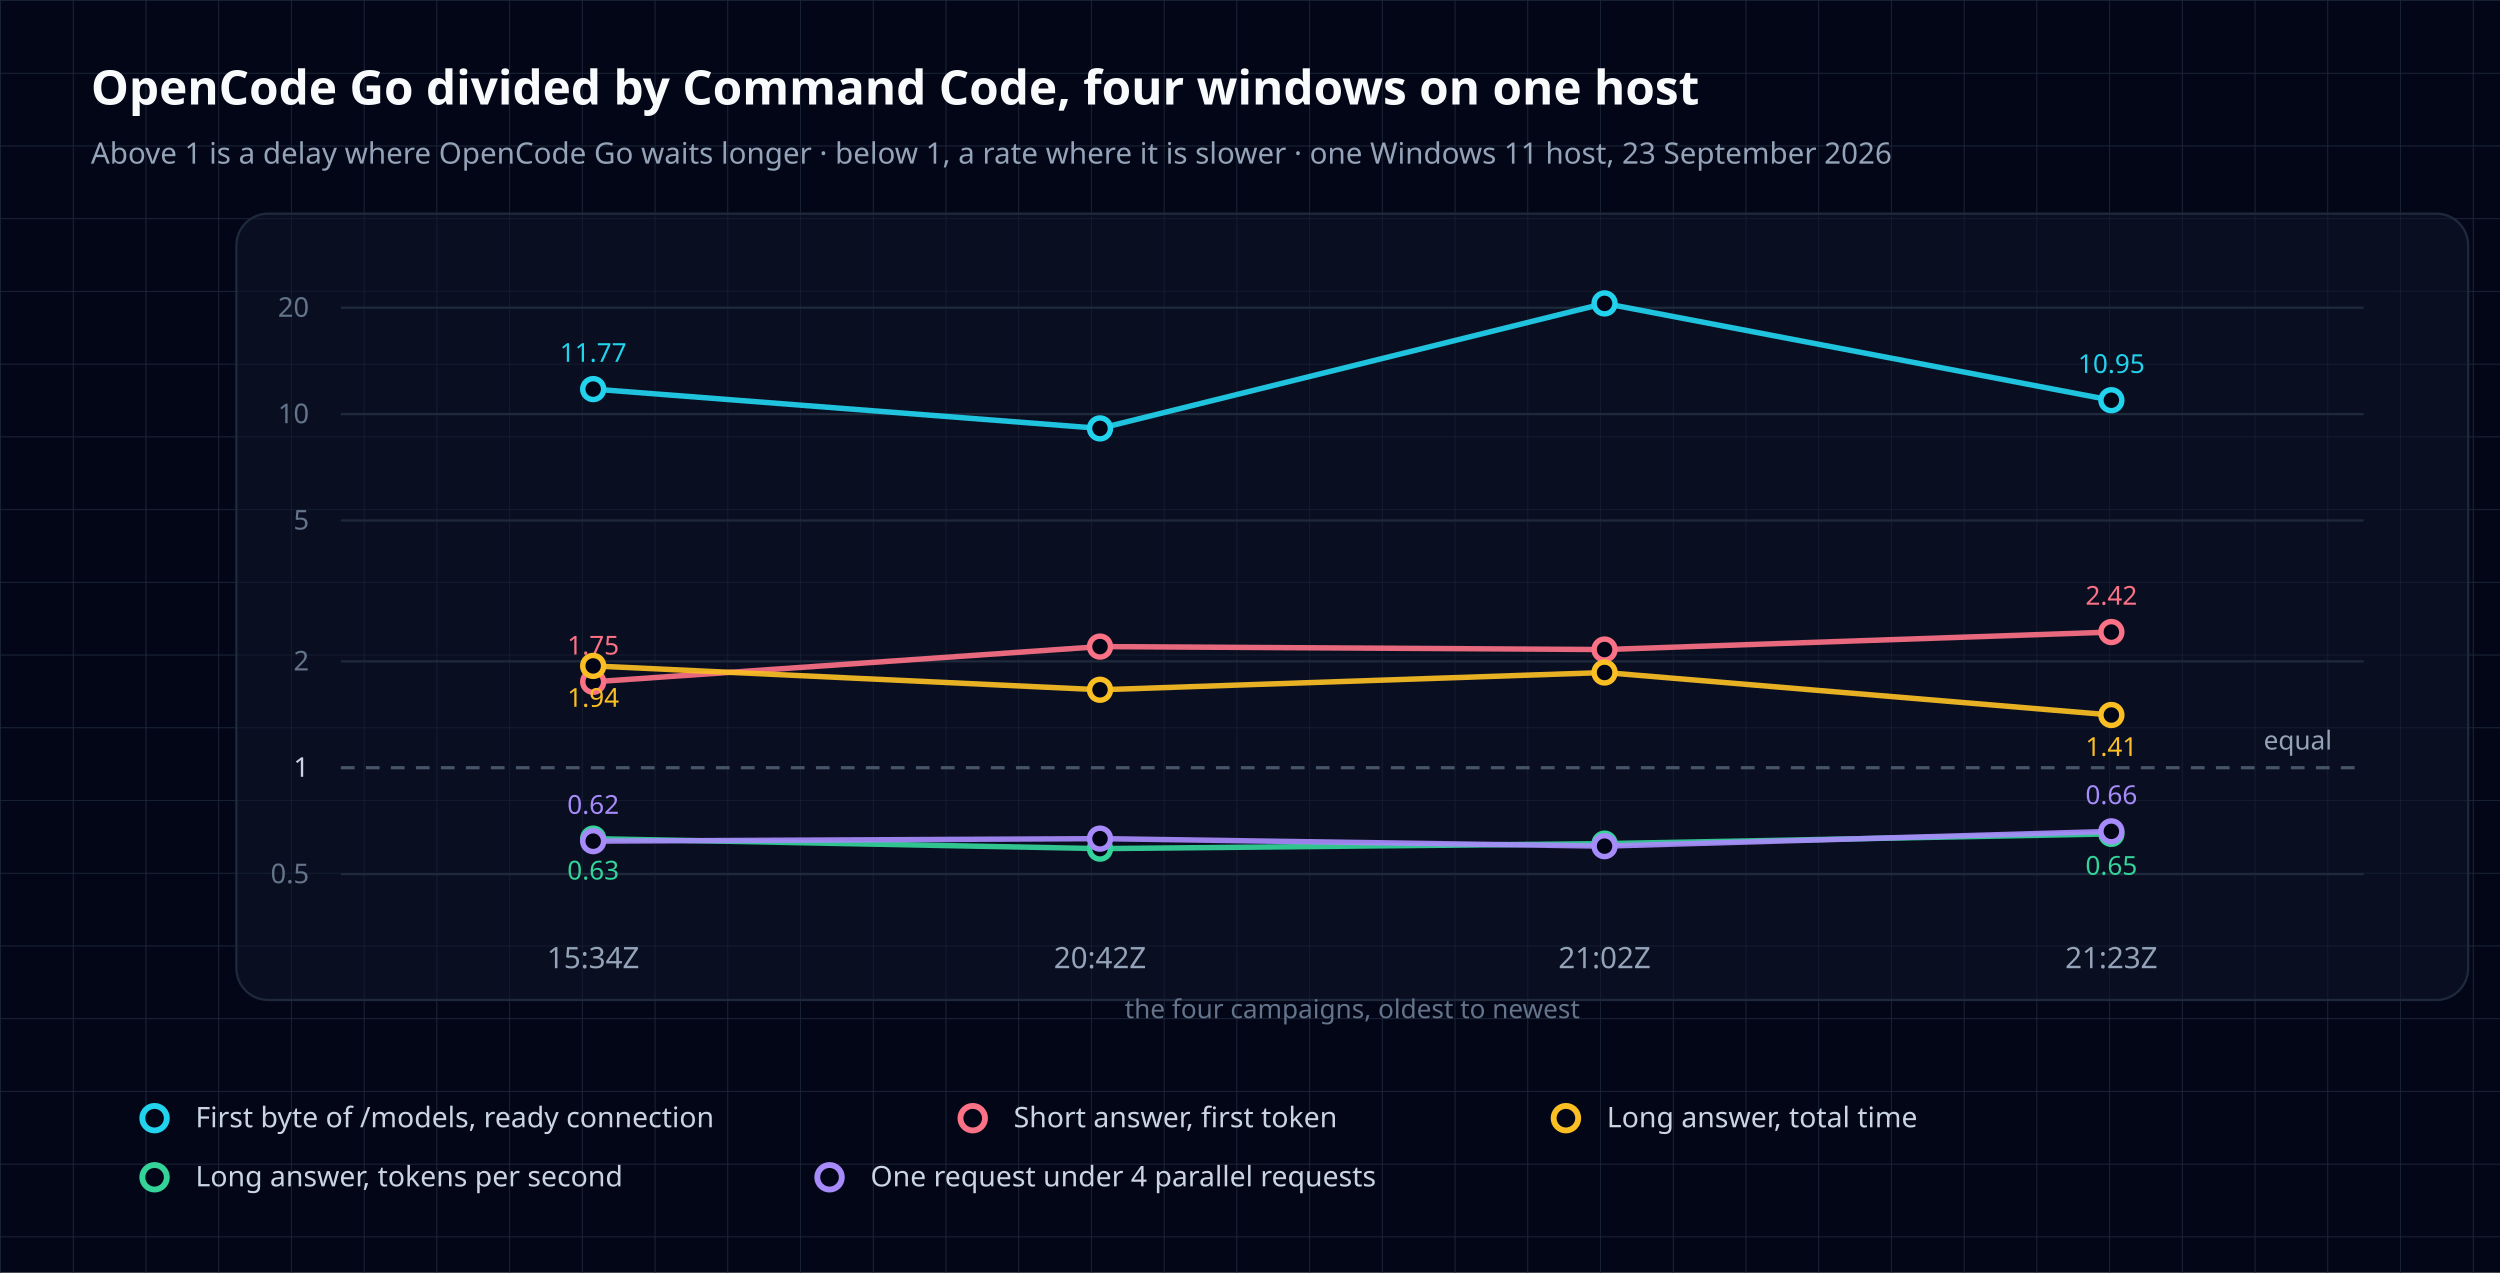
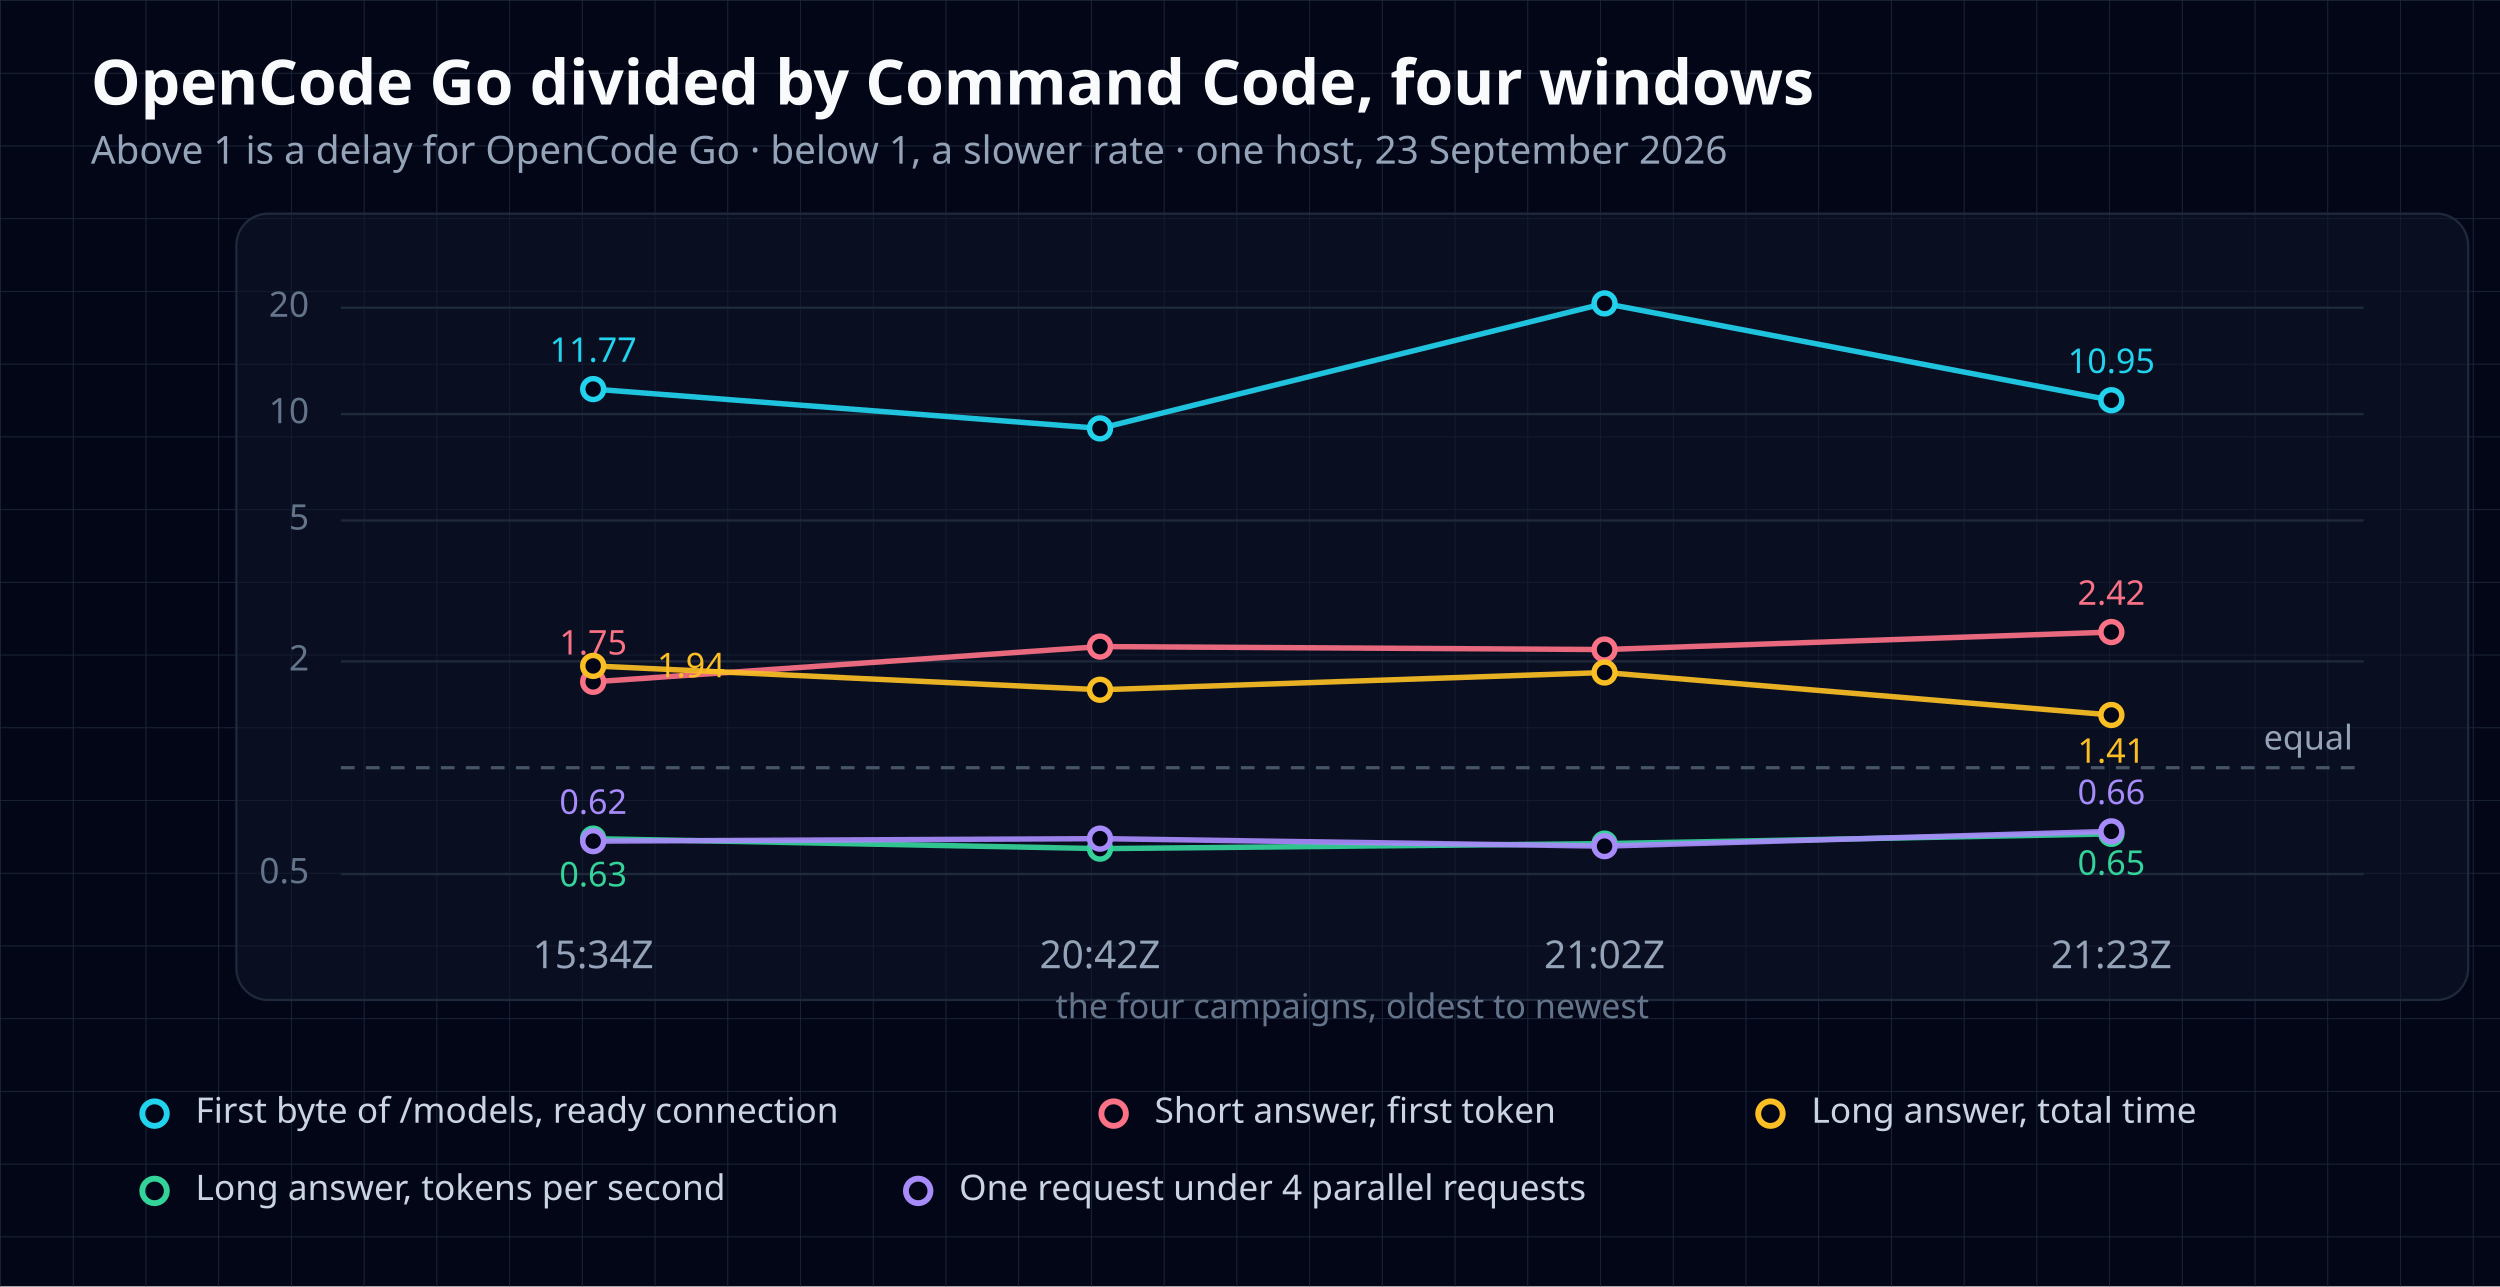
- <svg xmlns="http://www.w3.org/2000/svg" viewBox="0 0 1100 560" role="img" aria-labelledby="title desc">
+ <svg xmlns="http://www.w3.org/2000/svg" viewBox="0 0 1100 566" role="img" aria-labelledby="title desc">
  <defs>
    <pattern id="grid" width="32" height="32" patternUnits="userSpaceOnUse">
      <path d="M32 0H0V32" fill="none" stroke="#1e293b" stroke-width=".7" />
    </pattern>
  </defs>
-   <rect width="1100" height="560" fill="#020617" />
-   <rect width="1100" height="560" fill="url(#grid)" />
-   <text x="40" y="46" fill="#f8fafc" font-family="system-ui,sans-serif" font-size="21" font-weight="700">OpenCode Go divided by Command Code, four windows on one host</text>
-   <text x="40" y="72" fill="#94a3b8" font-family="system-ui,sans-serif" font-size="13">Above 1 is a delay where OpenCode Go waits longer · below 1, a rate where it is slower · one Windows 11 host, 23 September 2026</text>
+   <rect width="1100" height="566" fill="#020617" />
+   <rect width="1100" height="566" fill="url(#grid)" />
+   <text x="40" y="46" fill="#f8fafc" font-family="system-ui,sans-serif" font-size="27.5" font-weight="700">OpenCode Go divided by Command Code, four windows</text>
+   <text x="40" y="72" fill="#94a3b8" font-family="system-ui,sans-serif" font-size="17">Above 1 is a delay for OpenCode Go · below 1, a slower rate · one host, 23 September 2026</text>
  <rect x="104" y="94" width="982" height="346" rx="14" fill="#0f172a" fill-opacity=".55" stroke="#1e293b" />
  <line x1="150" y1="384.6" x2="1040" y2="384.6" stroke="#1e293b" stroke-width="1" />
-   <text x="136" y="388.6" fill="#64748b" font-family="system-ui,sans-serif" font-size="12" text-anchor="end">0.5</text>
+   <text x="136" y="388.6" fill="#64748b" font-family="system-ui,sans-serif" font-size="15.5" text-anchor="end">0.5</text>
  <line x1="150" y1="337.8" x2="1040" y2="337.8" stroke="#475569" stroke-width="1.4" stroke-dasharray="6 5" />
-   <text x="136" y="341.8" fill="#cbd5e1" font-family="system-ui,sans-serif" font-size="12" text-anchor="end">1</text>
  <line x1="150" y1="291.0" x2="1040" y2="291.0" stroke="#1e293b" stroke-width="1" />
-   <text x="136" y="295.0" fill="#64748b" font-family="system-ui,sans-serif" font-size="12" text-anchor="end">2</text>
+   <text x="136" y="295.0" fill="#64748b" font-family="system-ui,sans-serif" font-size="15.5" text-anchor="end">2</text>
  <line x1="150" y1="229.0" x2="1040" y2="229.0" stroke="#1e293b" stroke-width="1" />
-   <text x="136" y="233.0" fill="#64748b" font-family="system-ui,sans-serif" font-size="12" text-anchor="end">5</text>
+   <text x="136" y="233.0" fill="#64748b" font-family="system-ui,sans-serif" font-size="15.5" text-anchor="end">5</text>
  <line x1="150" y1="182.2" x2="1040" y2="182.2" stroke="#1e293b" stroke-width="1" />
-   <text x="136" y="186.2" fill="#64748b" font-family="system-ui,sans-serif" font-size="12" text-anchor="end">10</text>
+   <text x="136" y="186.2" fill="#64748b" font-family="system-ui,sans-serif" font-size="15.5" text-anchor="end">10</text>
  <line x1="150" y1="135.4" x2="1040" y2="135.4" stroke="#1e293b" stroke-width="1" />
-   <text x="136" y="139.4" fill="#64748b" font-family="system-ui,sans-serif" font-size="12" text-anchor="end">20</text>
-   <text x="996" y="329.8" fill="#94a3b8" font-family="system-ui,sans-serif" font-size="11.5">equal</text>
-   <text x="261" y="426" fill="#94a3b8" font-family="system-ui,sans-serif" font-size="13" text-anchor="middle">15:34Z</text>
-   <text x="484" y="426" fill="#94a3b8" font-family="system-ui,sans-serif" font-size="13" text-anchor="middle">20:42Z</text>
-   <text x="706" y="426" fill="#94a3b8" font-family="system-ui,sans-serif" font-size="13" text-anchor="middle">21:02Z</text>
-   <text x="929" y="426" fill="#94a3b8" font-family="system-ui,sans-serif" font-size="13" text-anchor="middle">21:23Z</text>
-   <text x="595" y="448" fill="#64748b" font-family="system-ui,sans-serif" font-size="11.5" text-anchor="middle">the four campaigns, oldest to newest</text>
+   <text x="136" y="139.4" fill="#64748b" font-family="system-ui,sans-serif" font-size="15.5" text-anchor="end">20</text>
+   <text x="996" y="329.8" fill="#94a3b8" font-family="system-ui,sans-serif" font-size="15">equal</text>
+   <text x="261" y="426" fill="#94a3b8" font-family="system-ui,sans-serif" font-size="17" text-anchor="middle">15:34Z</text>
+   <text x="484" y="426" fill="#94a3b8" font-family="system-ui,sans-serif" font-size="17" text-anchor="middle">20:42Z</text>
+   <text x="706" y="426" fill="#94a3b8" font-family="system-ui,sans-serif" font-size="17" text-anchor="middle">21:02Z</text>
+   <text x="929" y="426" fill="#94a3b8" font-family="system-ui,sans-serif" font-size="17" text-anchor="middle">21:23Z</text>
+   <text x="595" y="448" fill="#64748b" font-family="system-ui,sans-serif" font-size="15" text-anchor="middle">the four campaigns, oldest to newest</text>
  <polyline points="261,171.2 484,188.5 706,133.5 929,176.1" fill="none" stroke="#22d3ee" stroke-width="2.4" stroke-opacity=".92" />
  <circle cx="261" cy="171.2" r="4.6" fill="#020617" stroke="#22d3ee" stroke-width="2.4" />
  <circle cx="484" cy="188.5" r="4.6" fill="#020617" stroke="#22d3ee" stroke-width="2.4" />
  <circle cx="706" cy="133.5" r="4.6" fill="#020617" stroke="#22d3ee" stroke-width="2.4" />
  <circle cx="929" cy="176.1" r="4.6" fill="#020617" stroke="#22d3ee" stroke-width="2.4" />
-   <text x="261" y="159.2" fill="#22d3ee" font-family="system-ui,sans-serif" font-size="11.5" text-anchor="middle">11.77</text>
-   <text x="929" y="164.1" fill="#22d3ee" font-family="system-ui,sans-serif" font-size="11.5" text-anchor="middle">10.95</text>
+   <text x="261" y="159.2" fill="#22d3ee" font-family="system-ui,sans-serif" font-size="15" text-anchor="middle">11.77</text>
+   <text x="929" y="164.1" fill="#22d3ee" font-family="system-ui,sans-serif" font-size="15" text-anchor="middle">10.95</text>
  <polyline points="261,300.0 484,284.5 706,285.8 929,278.1" fill="none" stroke="#fb7185" stroke-width="2.4" stroke-opacity=".92" />
  <circle cx="261" cy="300.0" r="4.6" fill="#020617" stroke="#fb7185" stroke-width="2.4" />
  <circle cx="484" cy="284.5" r="4.6" fill="#020617" stroke="#fb7185" stroke-width="2.4" />
  <circle cx="706" cy="285.8" r="4.6" fill="#020617" stroke="#fb7185" stroke-width="2.4" />
  <circle cx="929" cy="278.1" r="4.6" fill="#020617" stroke="#fb7185" stroke-width="2.4" />
-   <text x="261" y="288.0" fill="#fb7185" font-family="system-ui,sans-serif" font-size="11.5" text-anchor="middle">1.75</text>
-   <text x="929" y="266.1" fill="#fb7185" font-family="system-ui,sans-serif" font-size="11.5" text-anchor="middle">2.42</text>
+   <text x="261" y="288.0" fill="#fb7185" font-family="system-ui,sans-serif" font-size="15" text-anchor="middle">1.75</text>
+   <text x="929" y="266.1" fill="#fb7185" font-family="system-ui,sans-serif" font-size="15" text-anchor="middle">2.42</text>
  <polyline points="261,293.0 484,303.5 706,295.9 929,314.6" fill="none" stroke="#fbbf24" stroke-width="2.4" stroke-opacity=".92" />
  <circle cx="261" cy="293.0" r="4.6" fill="#020617" stroke="#fbbf24" stroke-width="2.4" />
  <circle cx="484" cy="303.5" r="4.6" fill="#020617" stroke="#fbbf24" stroke-width="2.4" />
  <circle cx="706" cy="295.9" r="4.6" fill="#020617" stroke="#fbbf24" stroke-width="2.4" />
  <circle cx="929" cy="314.6" r="4.6" fill="#020617" stroke="#fbbf24" stroke-width="2.4" />
-   <text x="261" y="311.0" fill="#fbbf24" font-family="system-ui,sans-serif" font-size="11.5" text-anchor="middle">1.94</text>
-   <text x="929" y="332.6" fill="#fbbf24" font-family="system-ui,sans-serif" font-size="11.5" text-anchor="middle">1.41</text>
+   <text x="304" y="298" fill="#fbbf24" font-family="system-ui,sans-serif" font-size="15" text-anchor="middle">1.94</text>
+   <text x="929" y="335.6" fill="#fbbf24" font-family="system-ui,sans-serif" font-size="15" text-anchor="middle">1.41</text>
  <polyline points="261,369.0 484,373.4 706,371.2 929,366.9" fill="none" stroke="#34d399" stroke-width="2.4" stroke-opacity=".92" />
  <circle cx="261" cy="369.0" r="4.6" fill="#020617" stroke="#34d399" stroke-width="2.4" />
  <circle cx="484" cy="373.4" r="4.6" fill="#020617" stroke="#34d399" stroke-width="2.4" />
  <circle cx="706" cy="371.2" r="4.6" fill="#020617" stroke="#34d399" stroke-width="2.4" />
  <circle cx="929" cy="366.9" r="4.6" fill="#020617" stroke="#34d399" stroke-width="2.4" />
-   <text x="261" y="387.0" fill="#34d399" font-family="system-ui,sans-serif" font-size="11.5" text-anchor="middle">0.63</text>
-   <text x="929" y="384.9" fill="#34d399" font-family="system-ui,sans-serif" font-size="11.5" text-anchor="middle">0.65</text>
+   <text x="261" y="390.0" fill="#34d399" font-family="system-ui,sans-serif" font-size="15" text-anchor="middle">0.63</text>
+   <text x="929" y="384.9" fill="#34d399" font-family="system-ui,sans-serif" font-size="15" text-anchor="middle">0.65</text>
  <polyline points="261,370.1 484,369.0 706,372.3 929,365.8" fill="none" stroke="#a78bfa" stroke-width="2.4" stroke-opacity=".92" />
  <circle cx="261" cy="370.1" r="4.6" fill="#020617" stroke="#a78bfa" stroke-width="2.4" />
  <circle cx="484" cy="369.0" r="4.6" fill="#020617" stroke="#a78bfa" stroke-width="2.4" />
  <circle cx="706" cy="372.3" r="4.6" fill="#020617" stroke="#a78bfa" stroke-width="2.4" />
  <circle cx="929" cy="365.8" r="4.6" fill="#020617" stroke="#a78bfa" stroke-width="2.4" />
-   <text x="261" y="358.1" fill="#a78bfa" font-family="system-ui,sans-serif" font-size="11.5" text-anchor="middle">0.62</text>
-   <text x="929" y="353.8" fill="#a78bfa" font-family="system-ui,sans-serif" font-size="11.5" text-anchor="middle">0.66</text>
-   <circle cx="68" cy="492" r="5.4" fill="none" stroke="#22d3ee" stroke-width="2.6" />
-   <text x="86" y="496" fill="#cbd5e1" font-family="system-ui,sans-serif" font-size="12.5">First byte of /models, ready connection</text>
-   <circle cx="428" cy="492" r="5.4" fill="none" stroke="#fb7185" stroke-width="2.6" />
-   <text x="446" y="496" fill="#cbd5e1" font-family="system-ui,sans-serif" font-size="12.5">Short answer, first token</text>
-   <circle cx="689" cy="492" r="5.4" fill="none" stroke="#fbbf24" stroke-width="2.6" />
-   <text x="707" y="496" fill="#cbd5e1" font-family="system-ui,sans-serif" font-size="12.5">Long answer, total time</text>
-   <circle cx="68" cy="518" r="5.4" fill="none" stroke="#34d399" stroke-width="2.6" />
-   <text x="86" y="522" fill="#cbd5e1" font-family="system-ui,sans-serif" font-size="12.5">Long answer, tokens per second</text>
-   <circle cx="365" cy="518" r="5.4" fill="none" stroke="#a78bfa" stroke-width="2.6" />
-   <text x="383" y="522" fill="#cbd5e1" font-family="system-ui,sans-serif" font-size="12.5">One request under 4 parallel requests</text>
+   <text x="261" y="358.1" fill="#a78bfa" font-family="system-ui,sans-serif" font-size="15" text-anchor="middle">0.62</text>
+   <text x="929" y="353.8" fill="#a78bfa" font-family="system-ui,sans-serif" font-size="15" text-anchor="middle">0.66</text>
+   <circle cx="68" cy="490" r="5.4" fill="none" stroke="#22d3ee" stroke-width="2.6" />
+   <text x="86" y="494" fill="#cbd5e1" font-family="system-ui,sans-serif" font-size="15.5">First byte of /models, ready connection</text>
+   <circle cx="490" cy="490" r="5.4" fill="none" stroke="#fb7185" stroke-width="2.6" />
+   <text x="508" y="494" fill="#cbd5e1" font-family="system-ui,sans-serif" font-size="15.5">Short answer, first token</text>
+   <circle cx="779" cy="490" r="5.4" fill="none" stroke="#fbbf24" stroke-width="2.6" />
+   <text x="797" y="494" fill="#cbd5e1" font-family="system-ui,sans-serif" font-size="15.5">Long answer, total time</text>
+   <circle cx="68" cy="524" r="5.4" fill="none" stroke="#34d399" stroke-width="2.6" />
+   <text x="86" y="528" fill="#cbd5e1" font-family="system-ui,sans-serif" font-size="15.5">Long answer, tokens per second</text>
+   <circle cx="404" cy="524" r="5.4" fill="none" stroke="#a78bfa" stroke-width="2.6" />
+   <text x="422" y="528" fill="#cbd5e1" font-family="system-ui,sans-serif" font-size="15.5">One request under 4 parallel requests</text>
</svg>
